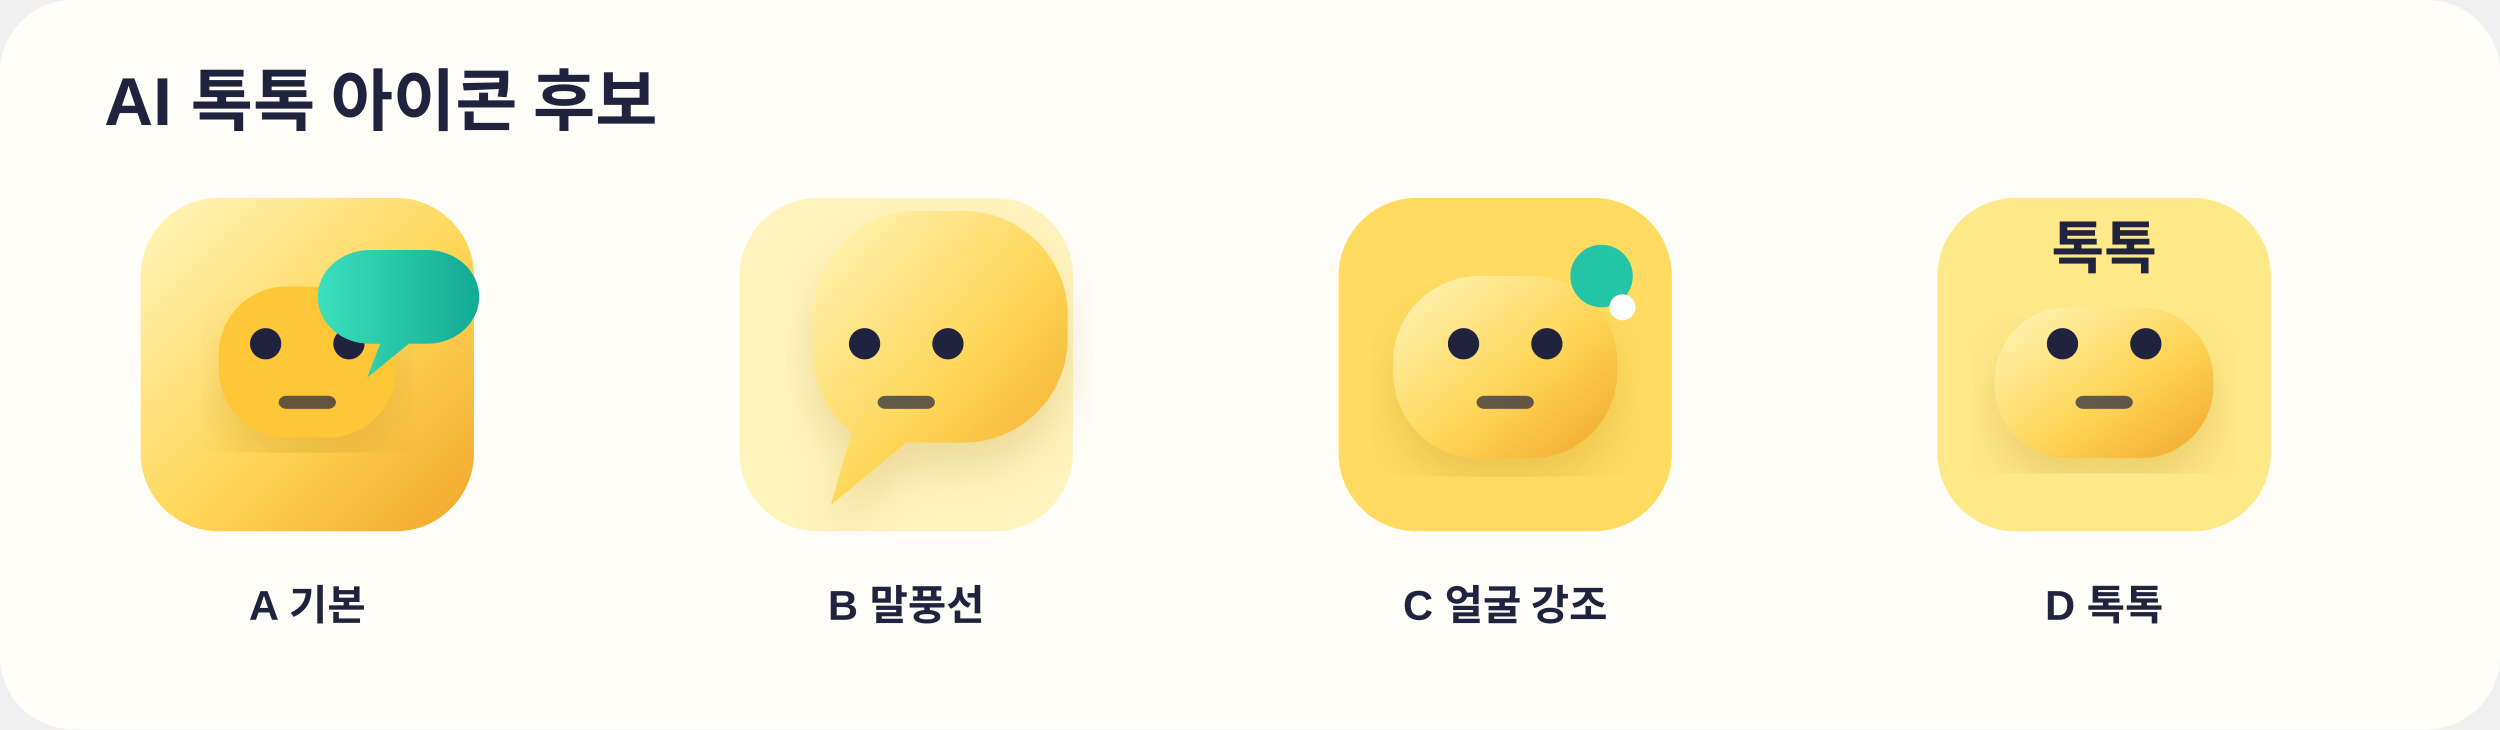
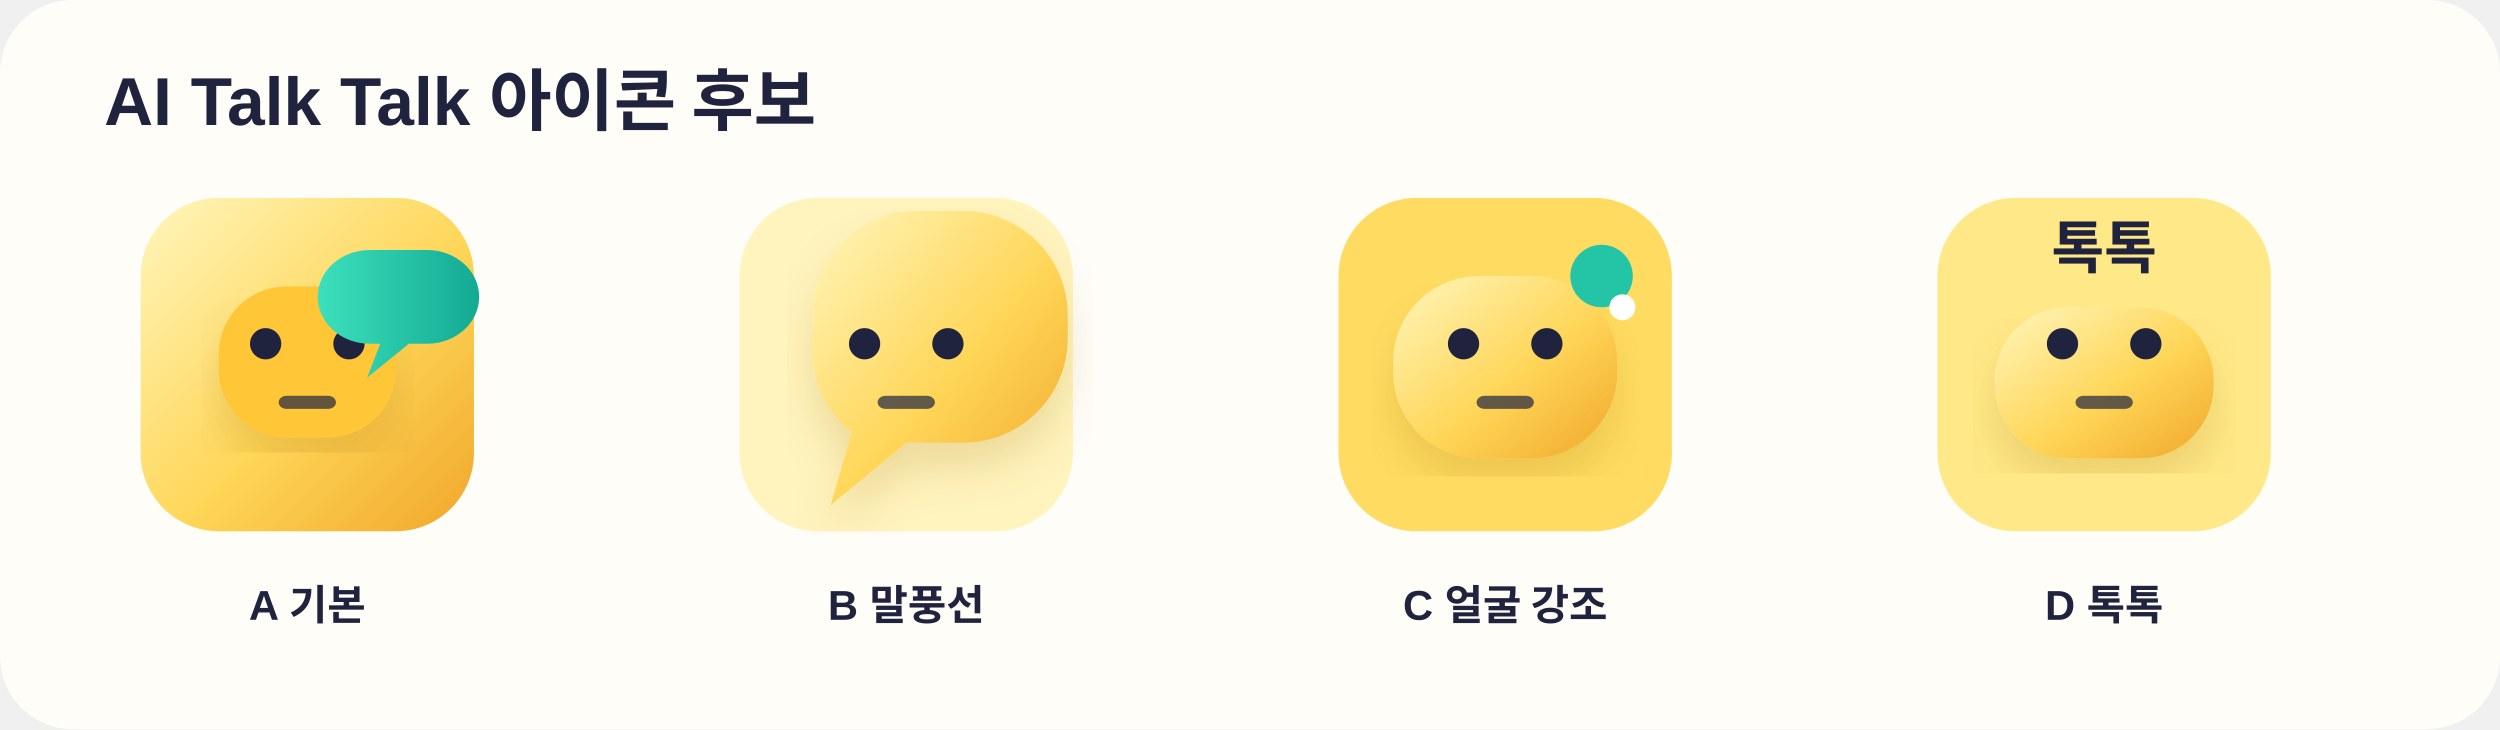
- <svg xmlns="http://www.w3.org/2000/svg" viewBox="0 0 960 280" role="img" aria-label="AI 톡톡 아이콘 후보">
+ <svg xmlns="http://www.w3.org/2000/svg" viewBox="0 0 960 280" role="img" aria-label="AI Talk Talk 아이콘 후보">
  <rect width="960" height="280" rx="28" fill="#fffdf8" />
-   <text x="40" y="48" font-size="26" font-weight="700" font-family="Arial, sans-serif" fill="#20233e">AI 톡톡 아이콘 후보</text>
+   <text x="40" y="48" font-size="26" font-weight="700" font-family="Arial, sans-serif" fill="#20233e">AI Talk Talk 아이콘 후보</text>
  <g transform="translate(54 76)">
    <use href="#iconA" />
    <text x="64" y="162" text-anchor="middle" font-size="16" font-weight="700" font-family="Arial, sans-serif" fill="#20233e">A 기본</text>
  </g>
  <g transform="translate(284 76)">
    <use href="#iconB" />
    <text x="64" y="162" text-anchor="middle" font-size="16" font-weight="700" font-family="Arial, sans-serif" fill="#20233e">B 말풍선</text>
  </g>
  <g transform="translate(514 76)">
    <use href="#iconC" />
    <text x="64" y="162" text-anchor="middle" font-size="16" font-weight="700" font-family="Arial, sans-serif" fill="#20233e">C 얼굴 강조</text>
  </g>
  <g transform="translate(744 76)">
    <use href="#iconD" />
    <text x="64" y="162" text-anchor="middle" font-size="16" font-weight="700" font-family="Arial, sans-serif" fill="#20233e">D 톡톡</text>
  </g>
  <defs>
    <linearGradient id="y" x1="0" x2="1" y1="0" y2="1">
      <stop stop-color="#fff6bd" />
      <stop offset=".55" stop-color="#ffd658" />
      <stop offset="1" stop-color="#f0a72b" />
    </linearGradient>
    <linearGradient id="g" x1="0" x2="1">
      <stop stop-color="#3ce0bc" />
      <stop offset="1" stop-color="#13aa93" />
    </linearGradient>
    <filter id="s">
      <feDropShadow dx="0" dy="10" stdDeviation="8" flood-color="#9b6518" flood-opacity=".18" />
    </filter>
    <g id="face">
      <circle cx="48" cy="56" r="6" fill="#20233e" />
      <circle cx="80" cy="56" r="6" fill="#20233e" />
      <rect x="53" y="76" width="22" height="5" rx="3" fill="#20233e" opacity=".7" />
    </g>
    <g id="iconA">
      <rect width="128" height="128" rx="30" fill="url(#y)" />
      <rect x="30" y="34" width="68" height="58" rx="26" fill="#ffc638" filter="url(#s)" />
      <use href="#face" />
      <path d="M88 20h22c11 0 20 8 20 18s-9 18-20 18h-7l-16 13 5-13h-4c-11 0-20-8-20-18s9-18 20-18Z" fill="url(#g)" />
    </g>
    <g id="iconB">
      <rect width="128" height="128" rx="30" fill="#fff4bd" />
      <path d="M28 45c0-22 18-40 40-40h18c22 0 40 18 40 40v9c0 22-18 40-40 40H64l-29 24 8-28c-9-7-15-18-15-31V45Z" fill="url(#y)" filter="url(#s)" />
      <use href="#face" />
    </g>
    <g id="iconC">
      <rect width="128" height="128" rx="30" fill="#ffdc61" />
      <rect x="21" y="30" width="86" height="70" rx="33" fill="url(#y)" filter="url(#s)" />
      <use href="#face" />
      <circle cx="101" cy="30" r="12" fill="#24c4a7" />
      <circle cx="109" cy="42" r="5" fill="#fff" />
    </g>
    <g id="iconD">
      <rect width="128" height="128" rx="30" fill="#ffe887" />
      <rect x="22" y="42" width="84" height="58" rx="28" fill="url(#y)" filter="url(#s)" />
      <use href="#face" />
      <text x="64" y="27" text-anchor="middle" font-size="22" font-weight="800" font-family="Arial, sans-serif" fill="#20233e">톡톡</text>
    </g>
  </defs>
</svg>
